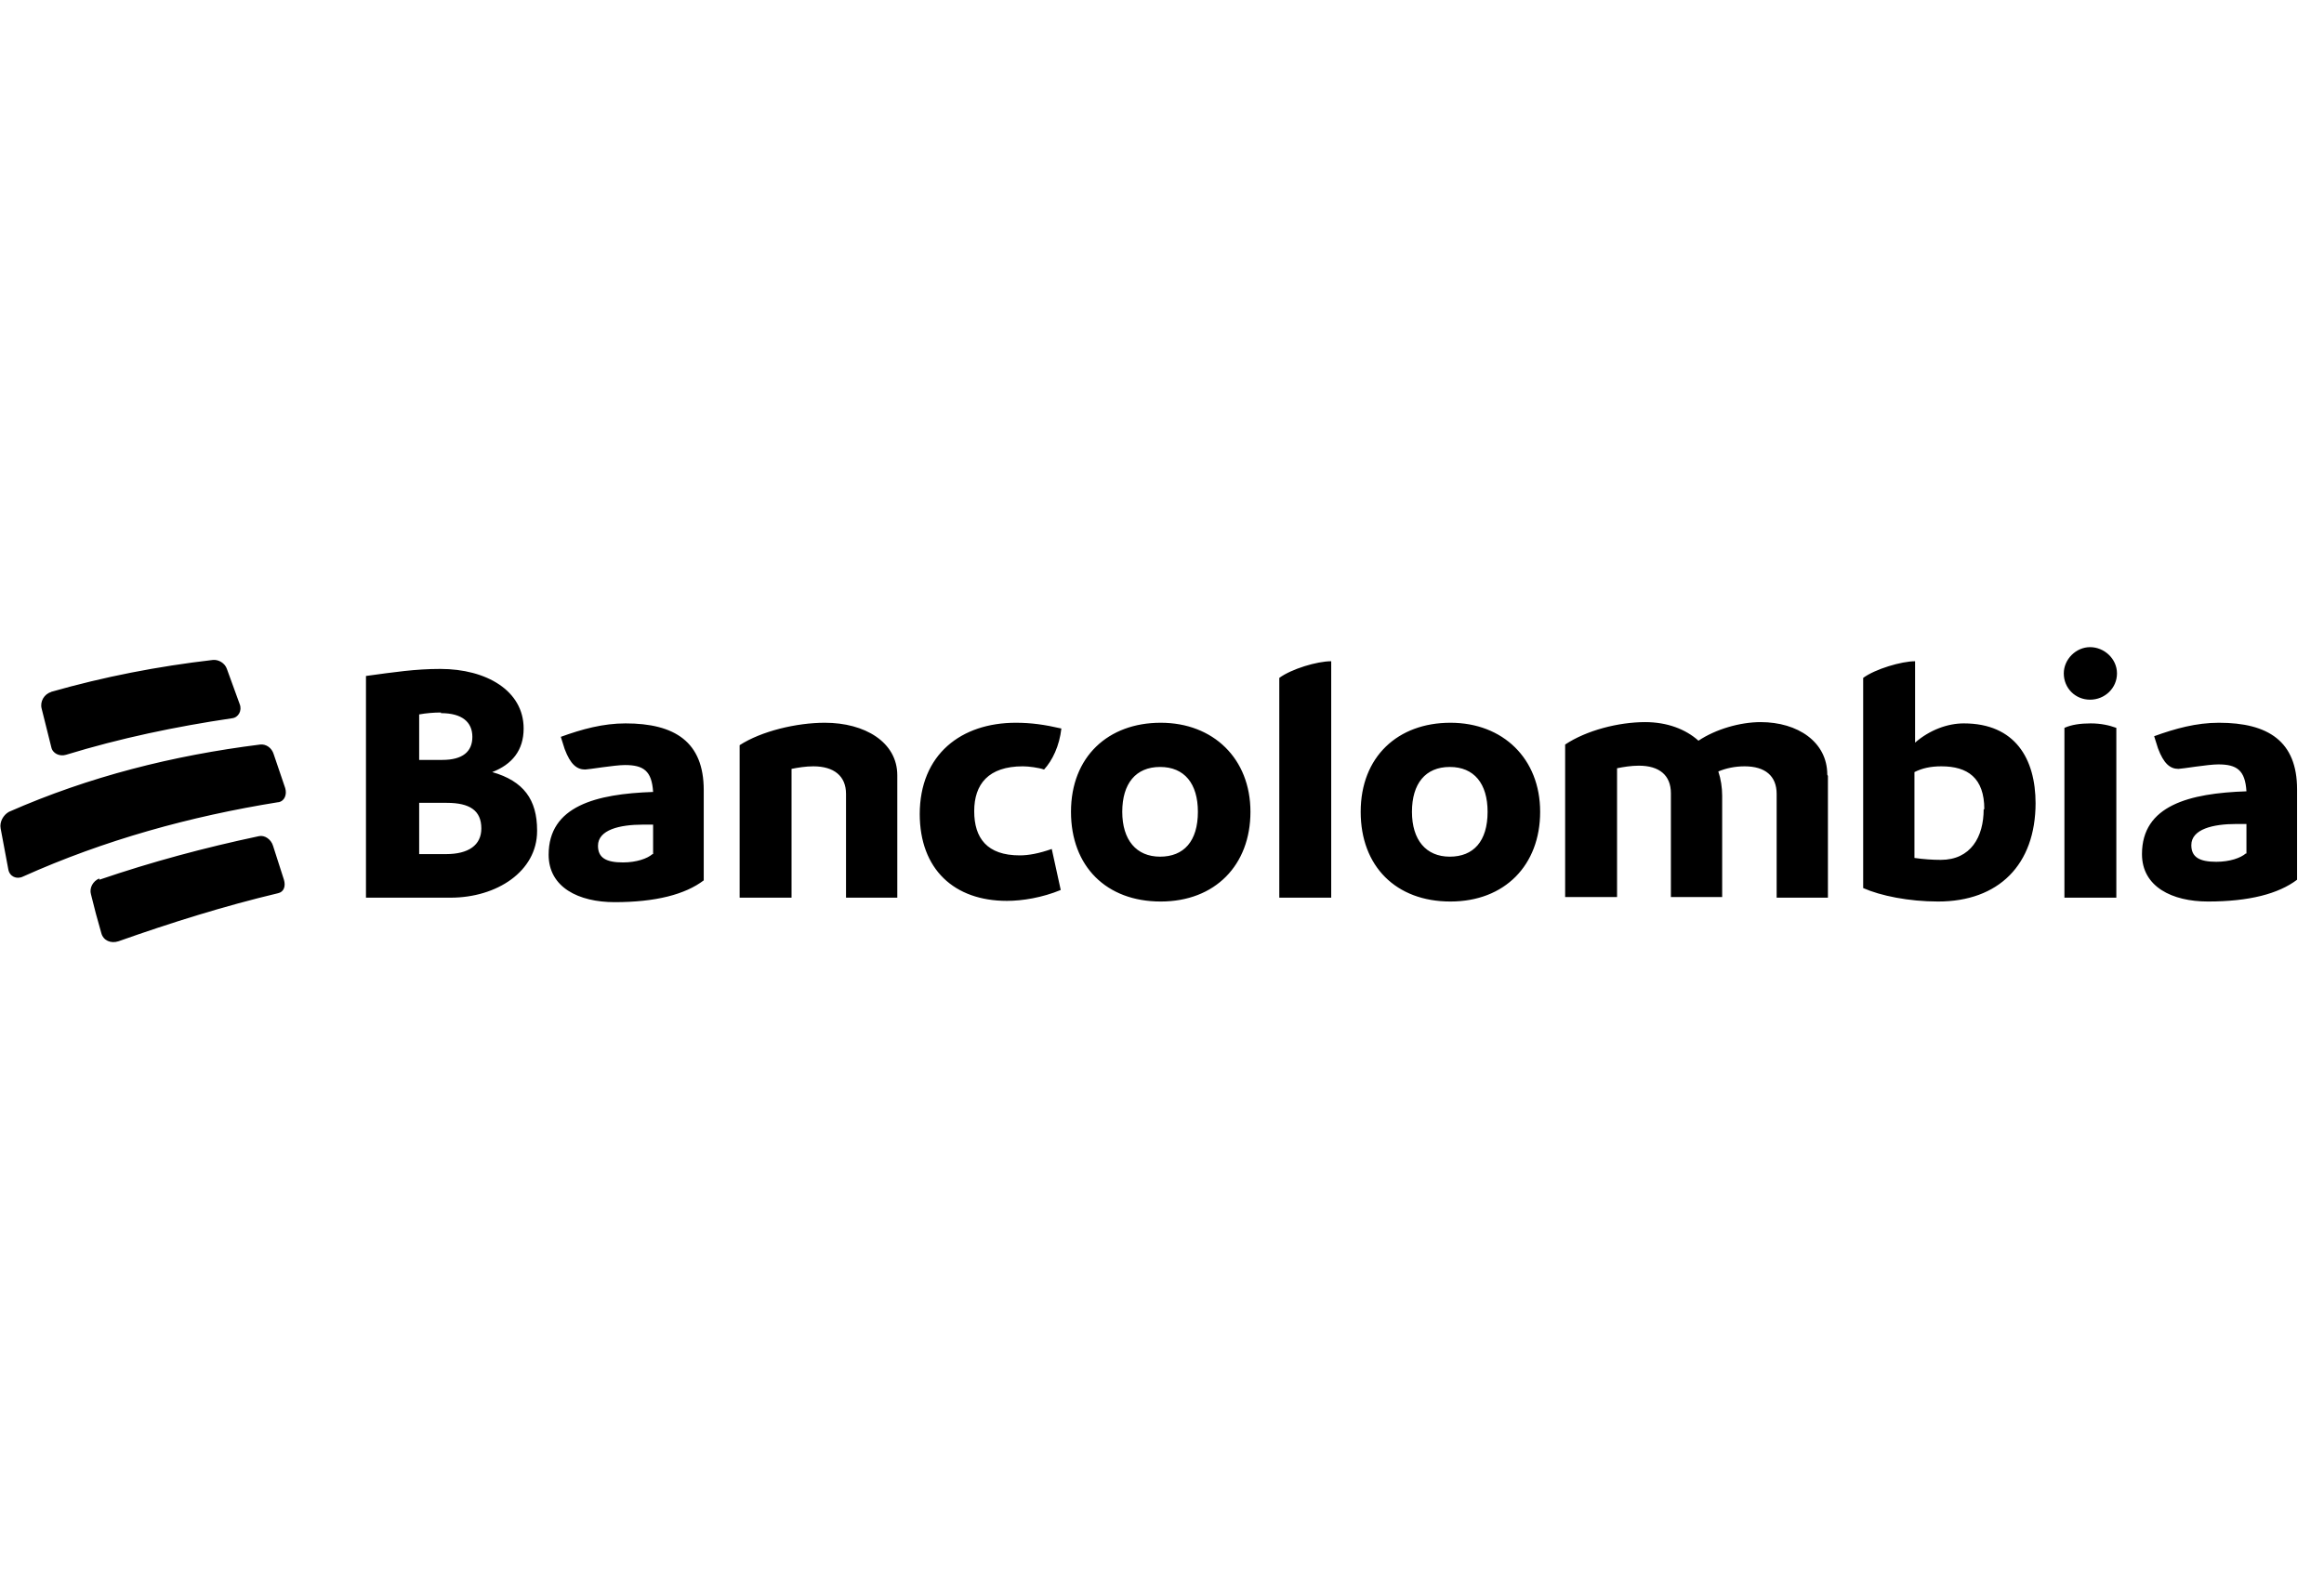
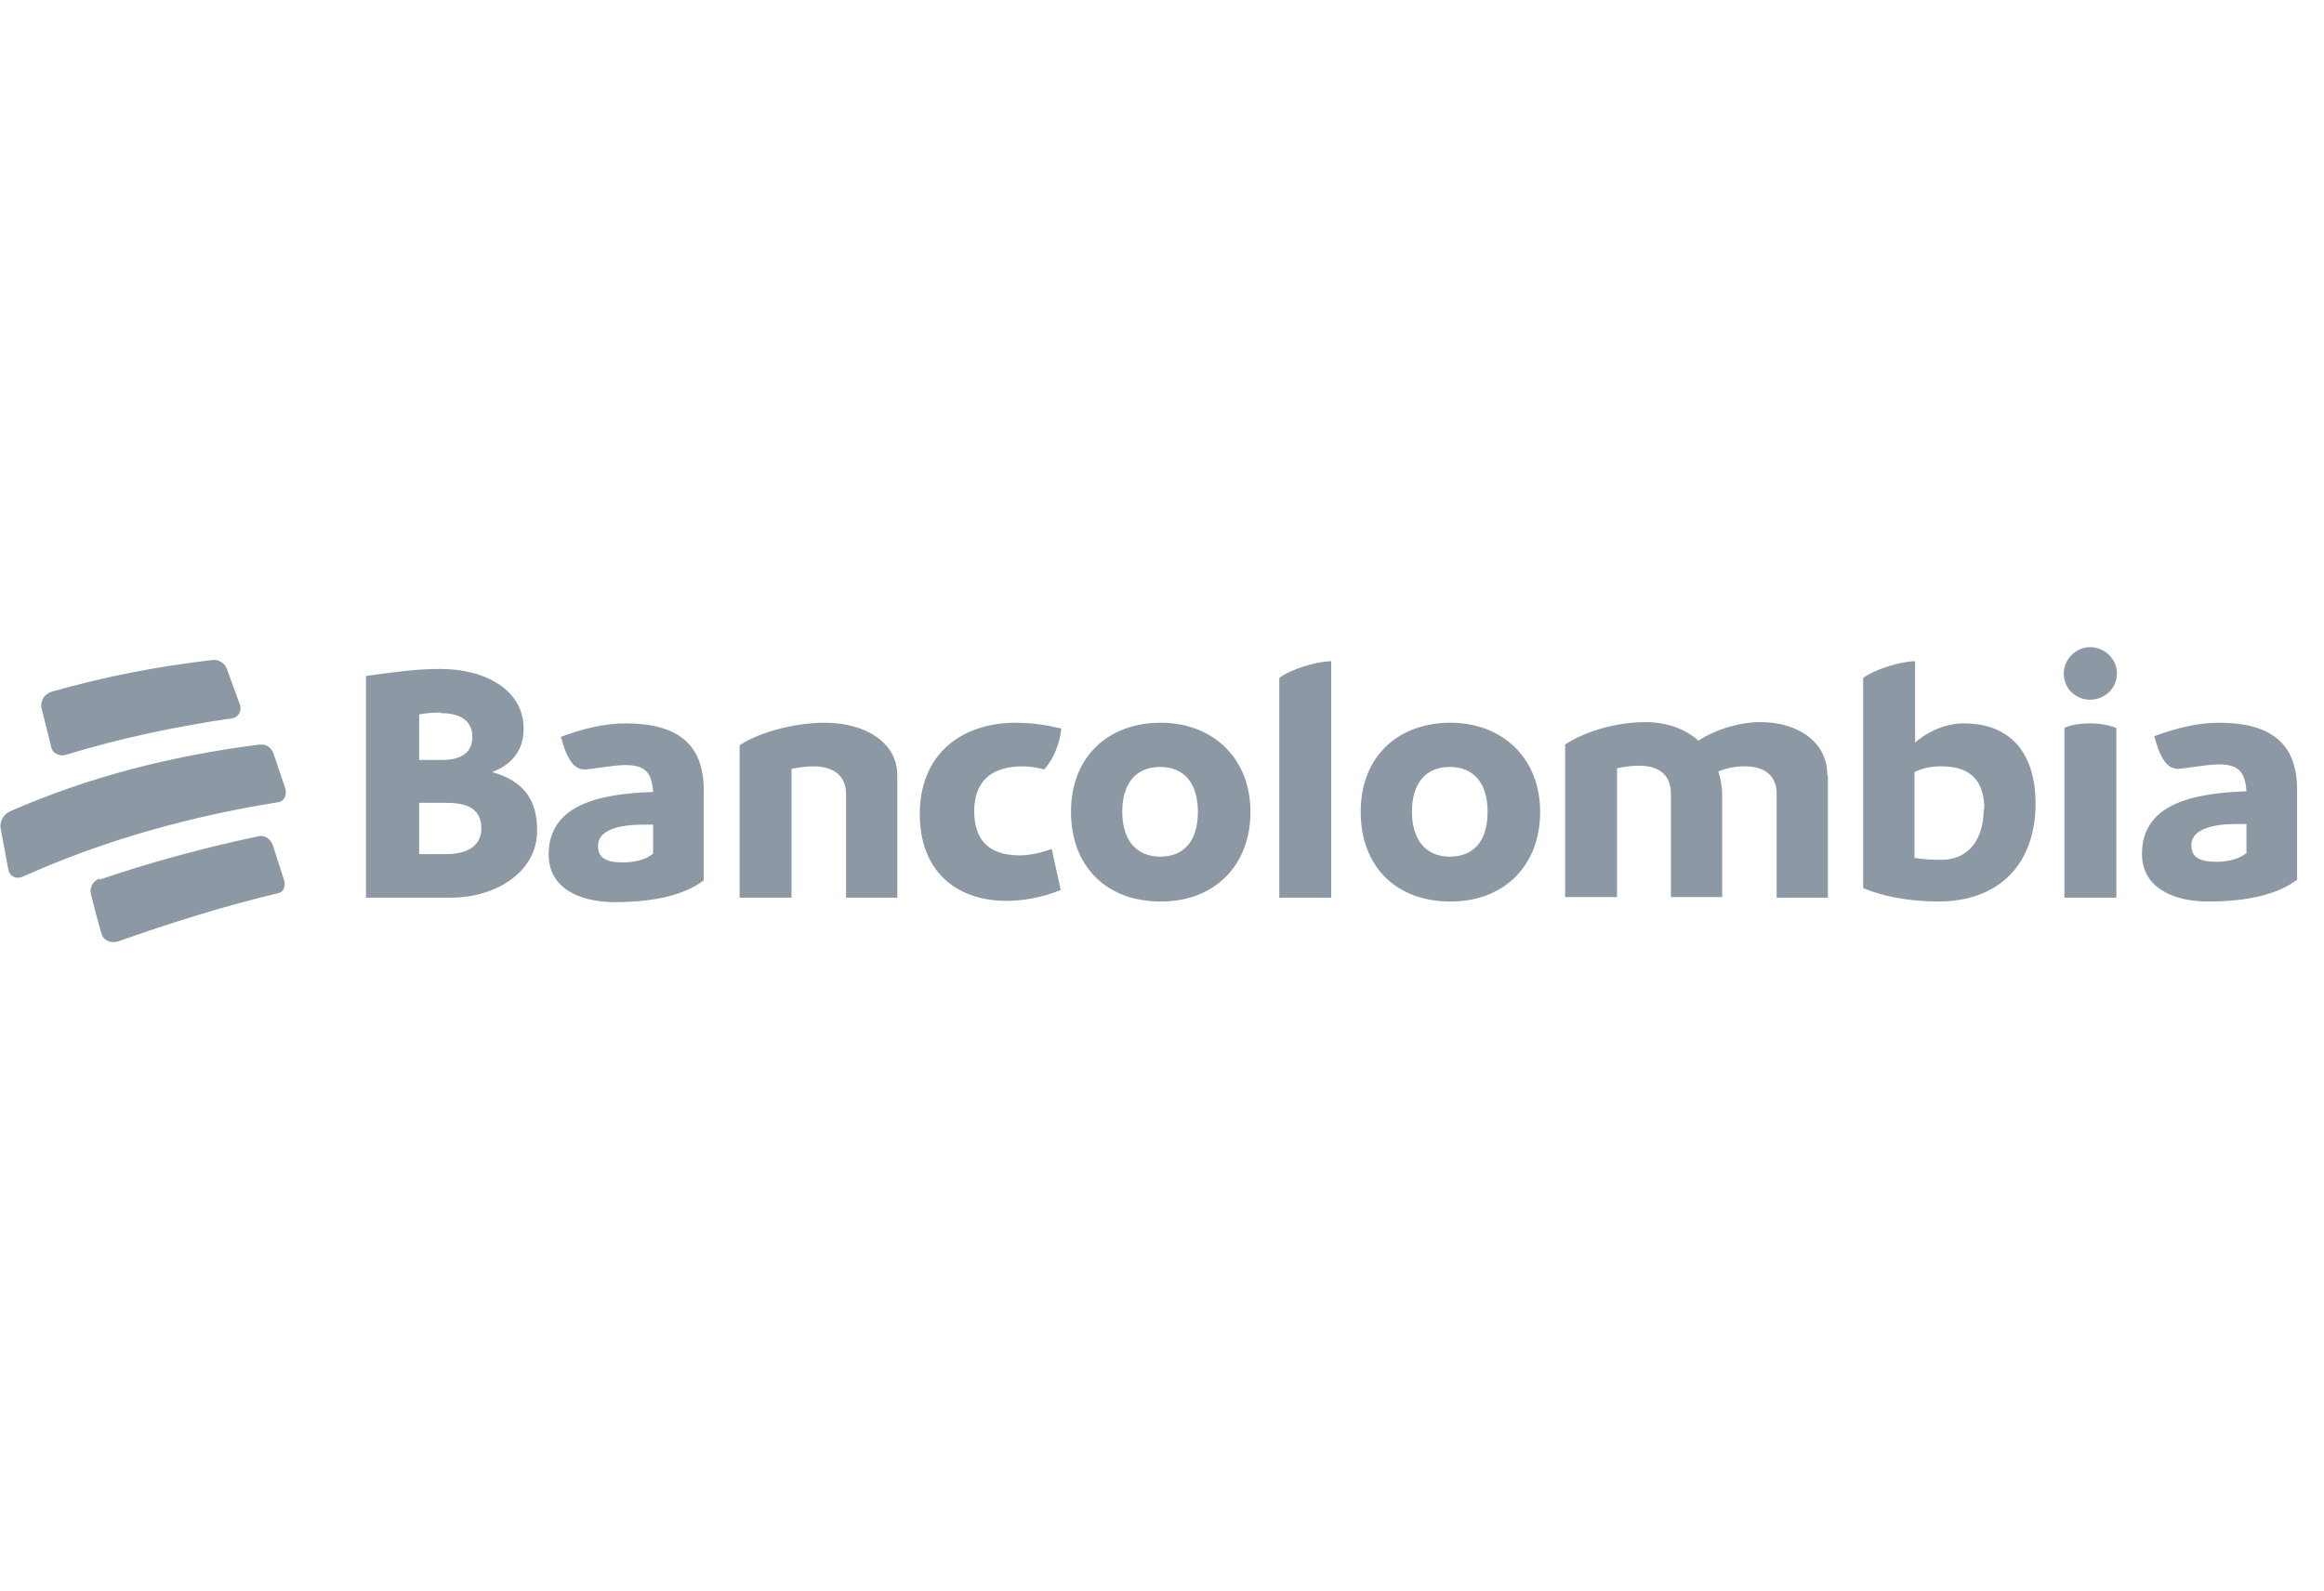
<svg xmlns="http://www.w3.org/2000/svg" id="Capa_2" data-name="Capa 2" viewBox="0 0 36.26 24.83">
  <defs>
    <style>
      .cls-1 {
+         fill: #8c98a4;
+       }
+ 
+       .cls-2 {
        fill: none;
      }
    </style>
  </defs>
  <g id="Capa_1-2" data-name="Capa 1">
    <g>
-       <rect class="cls-1" x="0" width="36.26" height="24.83" />
-       <path d="m.79,10.8c.84-.24,1.67-.4,2.53-.5.09-.01.19.05.22.14.08.22.12.33.2.55.04.1-.02.21-.12.22-.88.13-1.74.31-2.59.57-.1.03-.21-.02-.23-.12-.06-.24-.09-.36-.15-.6-.03-.11.04-.23.15-.26m3.54,1.72c-1.37.22-2.71.59-3.98,1.16-.1.05-.21,0-.23-.11-.05-.26-.07-.38-.12-.64-.02-.1.04-.21.13-.26,1.25-.55,2.56-.88,3.92-1.05.09-.01.18.05.21.15.07.21.11.32.18.53.03.1-.01.2-.1.22Zm-2.79,1.21c.82-.28,1.64-.5,2.49-.68.09-.02.19.05.22.15.07.21.1.32.17.53.03.1,0,.19-.09.21-.84.2-1.67.46-2.49.75-.12.04-.24-.01-.27-.13-.07-.24-.1-.36-.16-.6-.03-.1.03-.21.13-.25Zm5.96-.8c0-.28-.18-.4-.54-.4h-.43v.8h.42c.35,0,.55-.14.55-.4Zm-.63-1.81c-.11,0-.23.01-.34.03v.71h.36c.32,0,.47-.13.47-.36s-.16-.37-.49-.37Zm1.5,1.85c0,.63-.63,1.04-1.35,1.04h-1.32v-3.46c.44-.06.77-.11,1.16-.11.72,0,1.3.34,1.3.93,0,.34-.18.56-.49.68.49.14.7.43.7.91Zm1.81.36v-.46h-.16c-.36,0-.7.08-.7.33,0,.19.13.26.39.26.21,0,.38-.06.46-.13Zm.79-1v1.41c-.29.22-.75.34-1.39.34-.56,0-1.03-.23-1.03-.74,0-.76.74-.95,1.63-.98-.02-.33-.15-.42-.44-.42-.16,0-.57.07-.62.07-.13,0-.23-.08-.32-.32l-.06-.19c.33-.12.66-.21,1.01-.21.77,0,1.22.29,1.22,1.04Zm3.02-.22v1.9h-.8v-1.62c0-.28-.19-.43-.51-.43-.12,0-.24.02-.34.04v2.01h-.81v-2.38c.34-.22.89-.35,1.33-.35.62,0,1.13.3,1.13.82Zm.35.6c0-.94.65-1.43,1.5-1.43.24,0,.45.03.71.09-.03.27-.14.5-.27.64-.09-.03-.24-.05-.33-.05-.54,0-.76.28-.76.7s.2.69.71.69c.14,0,.3-.03.5-.1l.14.64c-.29.12-.6.17-.84.17-.82,0-1.36-.49-1.36-1.36Zm4.34-.04c0-.44-.21-.7-.59-.7s-.59.26-.59.7.22.7.59.7.59-.24.59-.7Zm-1.98,0c0-.86.58-1.39,1.4-1.39s1.4.56,1.4,1.39-.55,1.4-1.4,1.4-1.4-.55-1.4-1.4Zm3.25-2.09c.19-.14.59-.26.81-.26v3.69h-.81v-3.43Zm3.25,2.09c0-.44-.21-.7-.59-.7s-.59.26-.59.7.22.7.59.7.59-.24.59-.7Zm-1.98,0c0-.86.58-1.39,1.4-1.39s1.4.56,1.4,1.39-.55,1.4-1.4,1.4-1.4-.55-1.4-1.4Zm7.29-.56v1.9h-.8v-1.62c0-.28-.18-.43-.5-.43-.15,0-.29.03-.41.08.04.12.06.25.06.38v1.58h-.8v-1.62c0-.28-.18-.43-.5-.43-.12,0-.24.02-.34.04v2.01h-.81v-2.38c.33-.22.83-.35,1.25-.35.34,0,.63.11.83.29.27-.18.65-.29.97-.29.58,0,1.04.31,1.04.82Zm2.44.52c0-.49-.26-.67-.67-.67-.17,0-.3.03-.42.09v1.34c.14.02.28.03.41.03.47,0,.67-.36.67-.79Zm.8-.1c0,.97-.58,1.54-1.52,1.54-.46,0-.9-.09-1.17-.21v-3.28c.19-.14.6-.26.81-.26v1.27c.23-.2.51-.3.76-.3.8,0,1.12.55,1.12,1.25Zm.45-1.17c.11-.05.25-.07.41-.07s.29.03.4.07v2.65h-.81v-2.65Zm-.01-.85c0-.22.19-.41.41-.41s.42.18.42.41-.19.41-.42.41-.41-.18-.41-.41Zm2.85,2.81v-.46h-.16c-.36,0-.7.08-.7.33,0,.19.13.26.39.26.21,0,.38-.06.46-.13Zm.79-1v1.41c-.29.22-.75.34-1.39.34-.56,0-1.03-.23-1.03-.74,0-.76.74-.95,1.63-.98-.02-.33-.15-.42-.44-.42-.16,0-.57.07-.62.07-.13,0-.23-.08-.32-.32l-.06-.19c.33-.12.66-.21,1.01-.21.77,0,1.22.29,1.22,1.04Z" />
+       <rect class="cls-2" x="0" width="36.26" height="24.83" />
+       <path class="cls-1" d="m.79,10.8c.84-.24,1.67-.4,2.53-.5.09-.01.19.05.22.14.08.22.12.33.2.55.04.1-.02.21-.12.22-.88.13-1.74.31-2.59.57-.1.03-.21-.02-.23-.12-.06-.24-.09-.36-.15-.6-.03-.11.04-.23.15-.26m3.54,1.72c-1.37.22-2.71.59-3.98,1.16-.1.05-.21,0-.23-.11-.05-.26-.07-.38-.12-.64-.02-.1.04-.21.13-.26,1.25-.55,2.56-.88,3.92-1.05.09-.01.18.05.21.15.07.21.11.32.18.53.03.1-.01.2-.1.22Zm-2.79,1.21c.82-.28,1.64-.5,2.49-.68.09-.02.19.05.22.15.07.21.1.32.17.53.03.1,0,.19-.09.21-.84.2-1.67.46-2.49.75-.12.04-.24-.01-.27-.13-.07-.24-.1-.36-.16-.6-.03-.1.03-.21.13-.25Zm5.96-.8c0-.28-.18-.4-.54-.4h-.43v.8h.42c.35,0,.55-.14.55-.4Zm-.63-1.81c-.11,0-.23.01-.34.03v.71h.36c.32,0,.47-.13.47-.36s-.16-.37-.49-.37Zm1.5,1.85c0,.63-.63,1.04-1.35,1.04h-1.32v-3.46c.44-.06.77-.11,1.16-.11.72,0,1.3.34,1.3.93,0,.34-.18.56-.49.68.49.14.7.43.7.91Zm1.81.36v-.46h-.16c-.36,0-.7.08-.7.33,0,.19.13.26.39.26.21,0,.38-.06.46-.13Zm.79-1v1.41c-.29.22-.75.34-1.39.34-.56,0-1.03-.23-1.03-.74,0-.76.74-.95,1.63-.98-.02-.33-.15-.42-.44-.42-.16,0-.57.07-.62.07-.13,0-.23-.08-.32-.32l-.06-.19c.33-.12.66-.21,1.01-.21.77,0,1.22.29,1.22,1.04Zm3.02-.22v1.9h-.8v-1.62c0-.28-.19-.43-.51-.43-.12,0-.24.02-.34.04v2.01h-.81v-2.38c.34-.22.89-.35,1.33-.35.62,0,1.13.3,1.13.82Zm.35.6c0-.94.65-1.43,1.5-1.43.24,0,.45.03.71.09-.03.27-.14.5-.27.64-.09-.03-.24-.05-.33-.05-.54,0-.76.28-.76.7s.2.69.71.69c.14,0,.3-.03.5-.1l.14.64c-.29.12-.6.17-.84.17-.82,0-1.36-.49-1.36-1.36Zm4.34-.04c0-.44-.21-.7-.59-.7s-.59.26-.59.7.22.7.59.7.59-.24.59-.7Zm-1.98,0c0-.86.58-1.39,1.4-1.39s1.4.56,1.4,1.39-.55,1.4-1.4,1.4-1.4-.55-1.4-1.4Zm3.25-2.09c.19-.14.59-.26.81-.26v3.69h-.81v-3.43Zm3.25,2.09c0-.44-.21-.7-.59-.7s-.59.26-.59.7.22.7.59.7.59-.24.59-.7Zm-1.98,0c0-.86.58-1.39,1.4-1.39s1.4.56,1.4,1.39-.55,1.4-1.4,1.4-1.4-.55-1.4-1.4Zm7.29-.56v1.9h-.8v-1.62c0-.28-.18-.43-.5-.43-.15,0-.29.03-.41.08.04.12.06.25.06.38v1.58h-.8v-1.62c0-.28-.18-.43-.5-.43-.12,0-.24.02-.34.04v2.01h-.81v-2.38c.33-.22.83-.35,1.25-.35.34,0,.63.11.83.29.27-.18.65-.29.97-.29.58,0,1.04.31,1.04.82Zm2.44.52c0-.49-.26-.67-.67-.67-.17,0-.3.03-.42.09v1.34c.14.02.28.03.41.03.47,0,.67-.36.67-.79Zm.8-.1c0,.97-.58,1.54-1.52,1.54-.46,0-.9-.09-1.17-.21v-3.28c.19-.14.6-.26.81-.26v1.27c.23-.2.51-.3.76-.3.8,0,1.12.55,1.12,1.25Zm.45-1.17c.11-.05.25-.07.41-.07s.29.03.4.07v2.65h-.81v-2.65Zm-.01-.85c0-.22.19-.41.41-.41s.42.18.42.41-.19.41-.42.41-.41-.18-.41-.41Zm2.85,2.81v-.46h-.16c-.36,0-.7.08-.7.33,0,.19.13.26.39.26.21,0,.38-.06.46-.13Zm.79-1v1.41c-.29.22-.75.34-1.39.34-.56,0-1.03-.23-1.03-.74,0-.76.74-.95,1.63-.98-.02-.33-.15-.42-.44-.42-.16,0-.57.07-.62.07-.13,0-.23-.08-.32-.32l-.06-.19c.33-.12.66-.21,1.01-.21.77,0,1.22.29,1.22,1.04Z" />
    </g>
  </g>
</svg>
